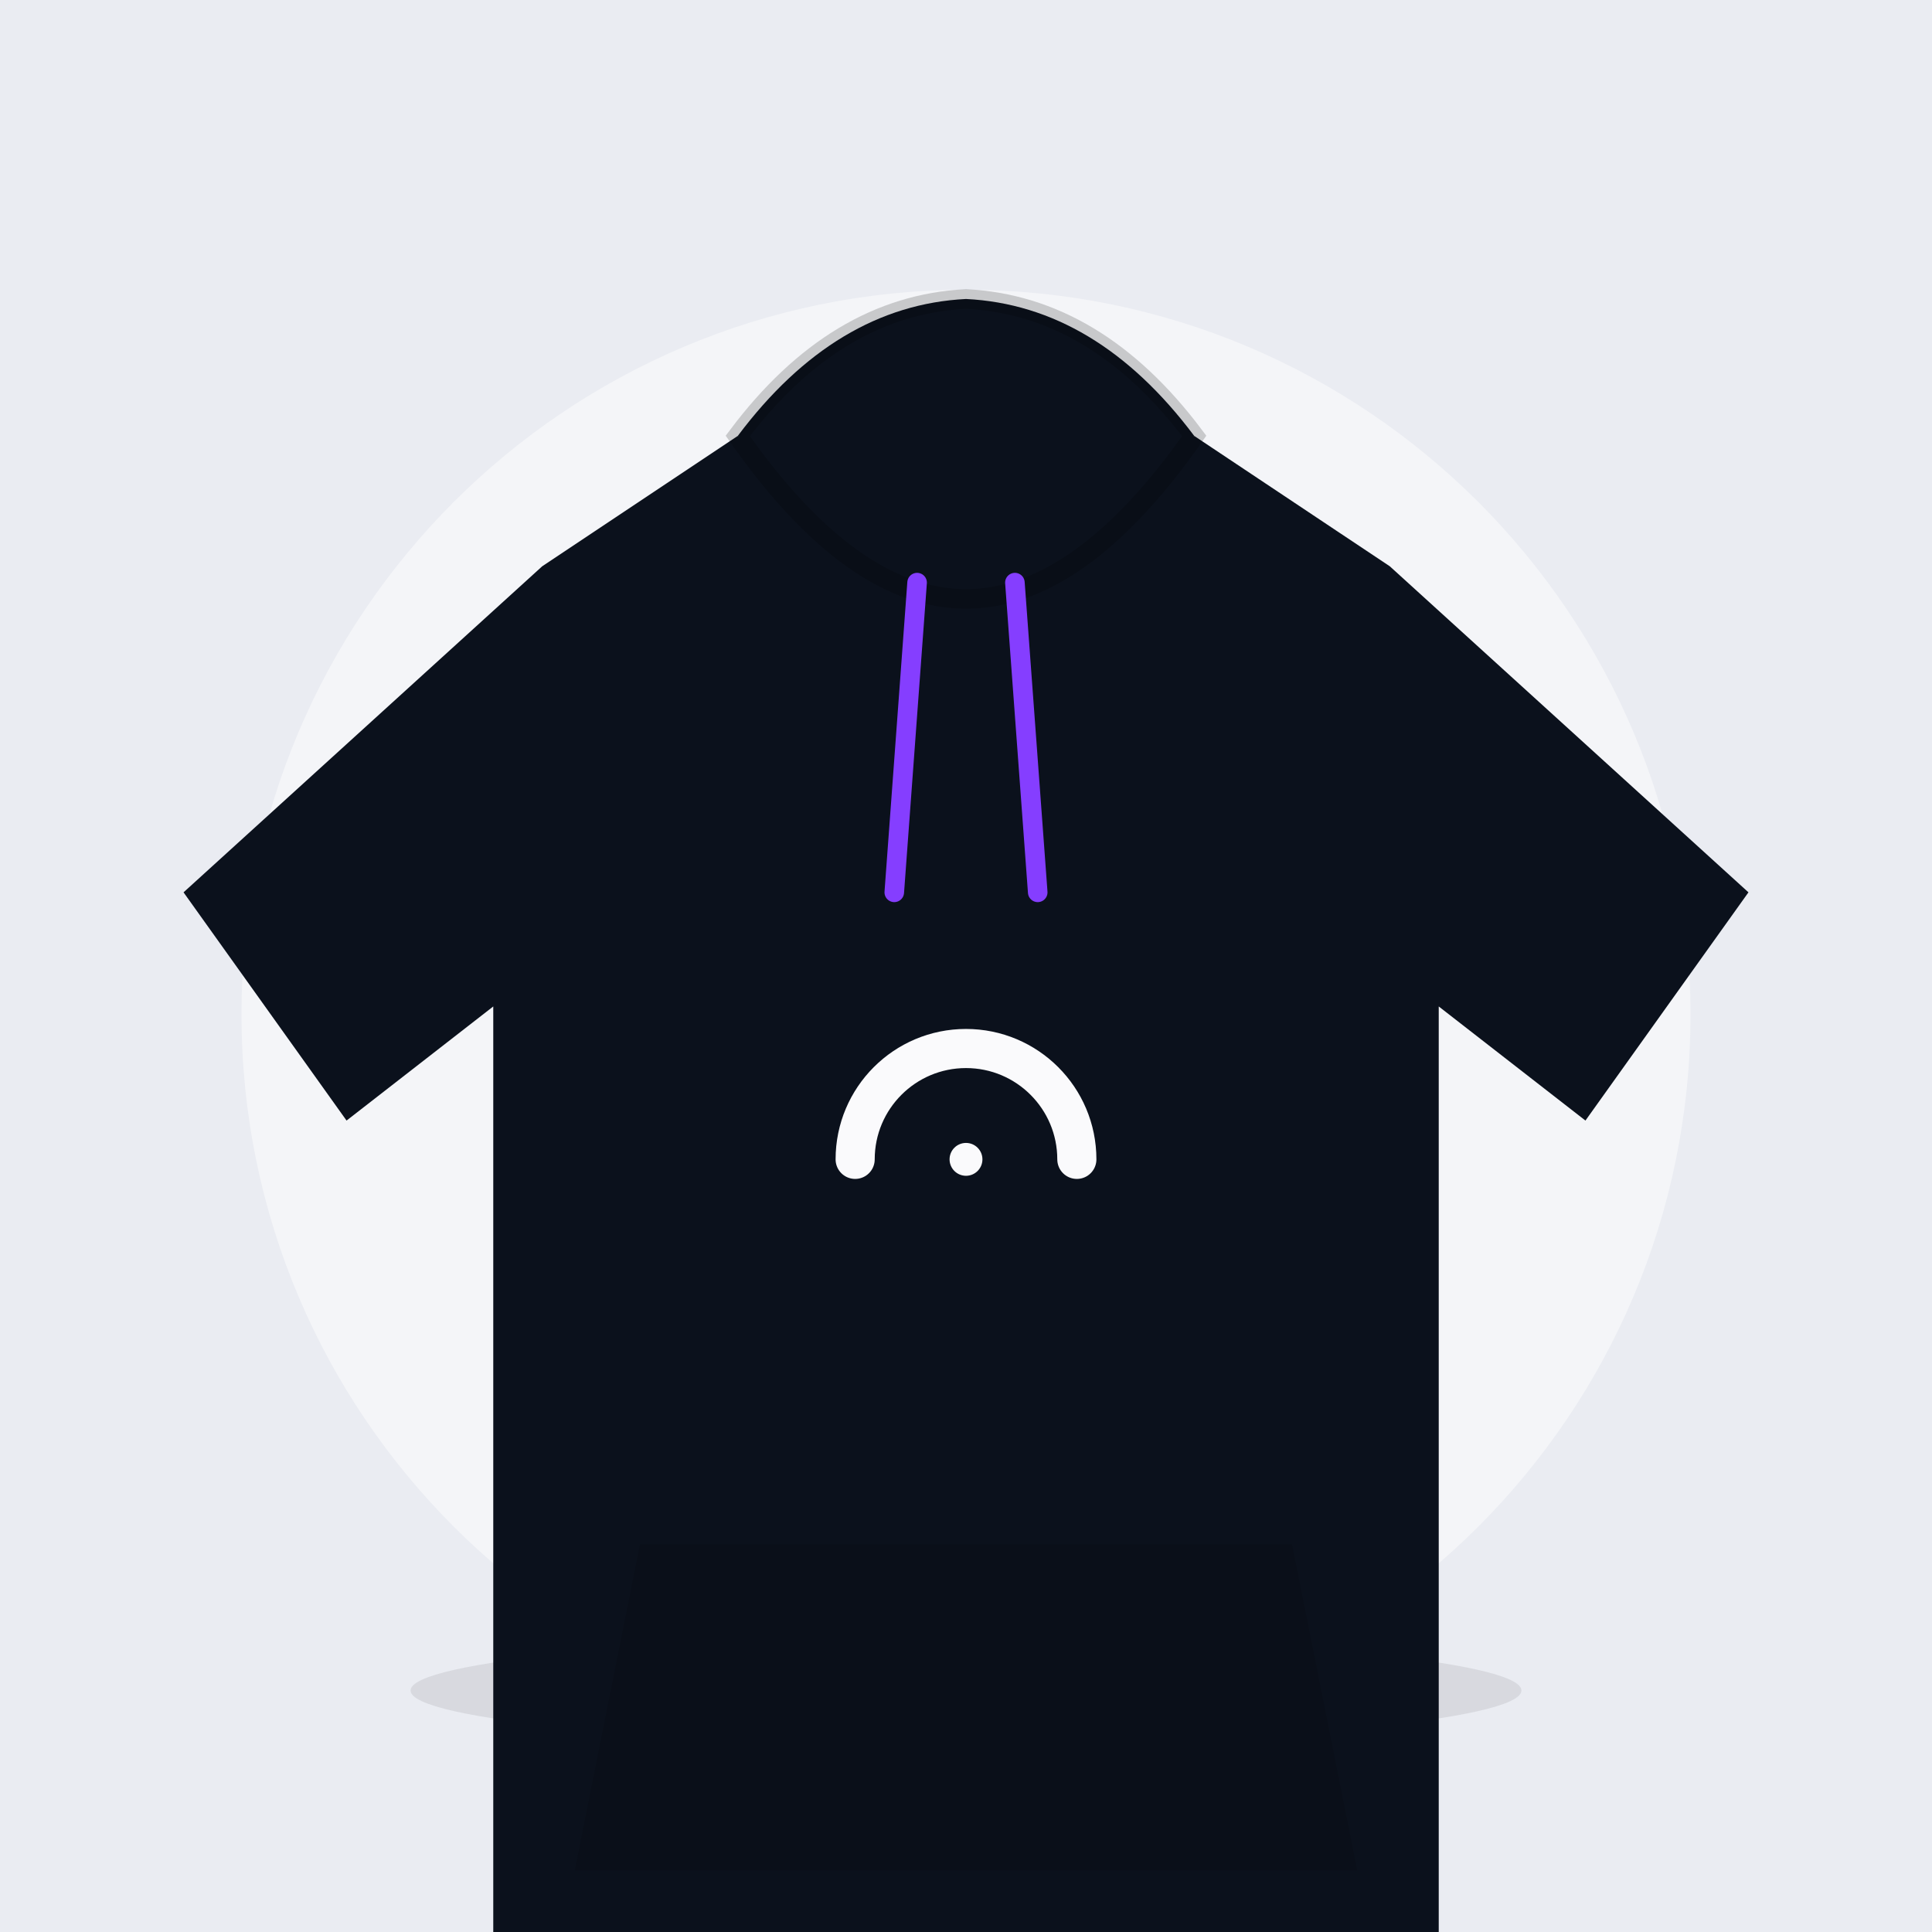
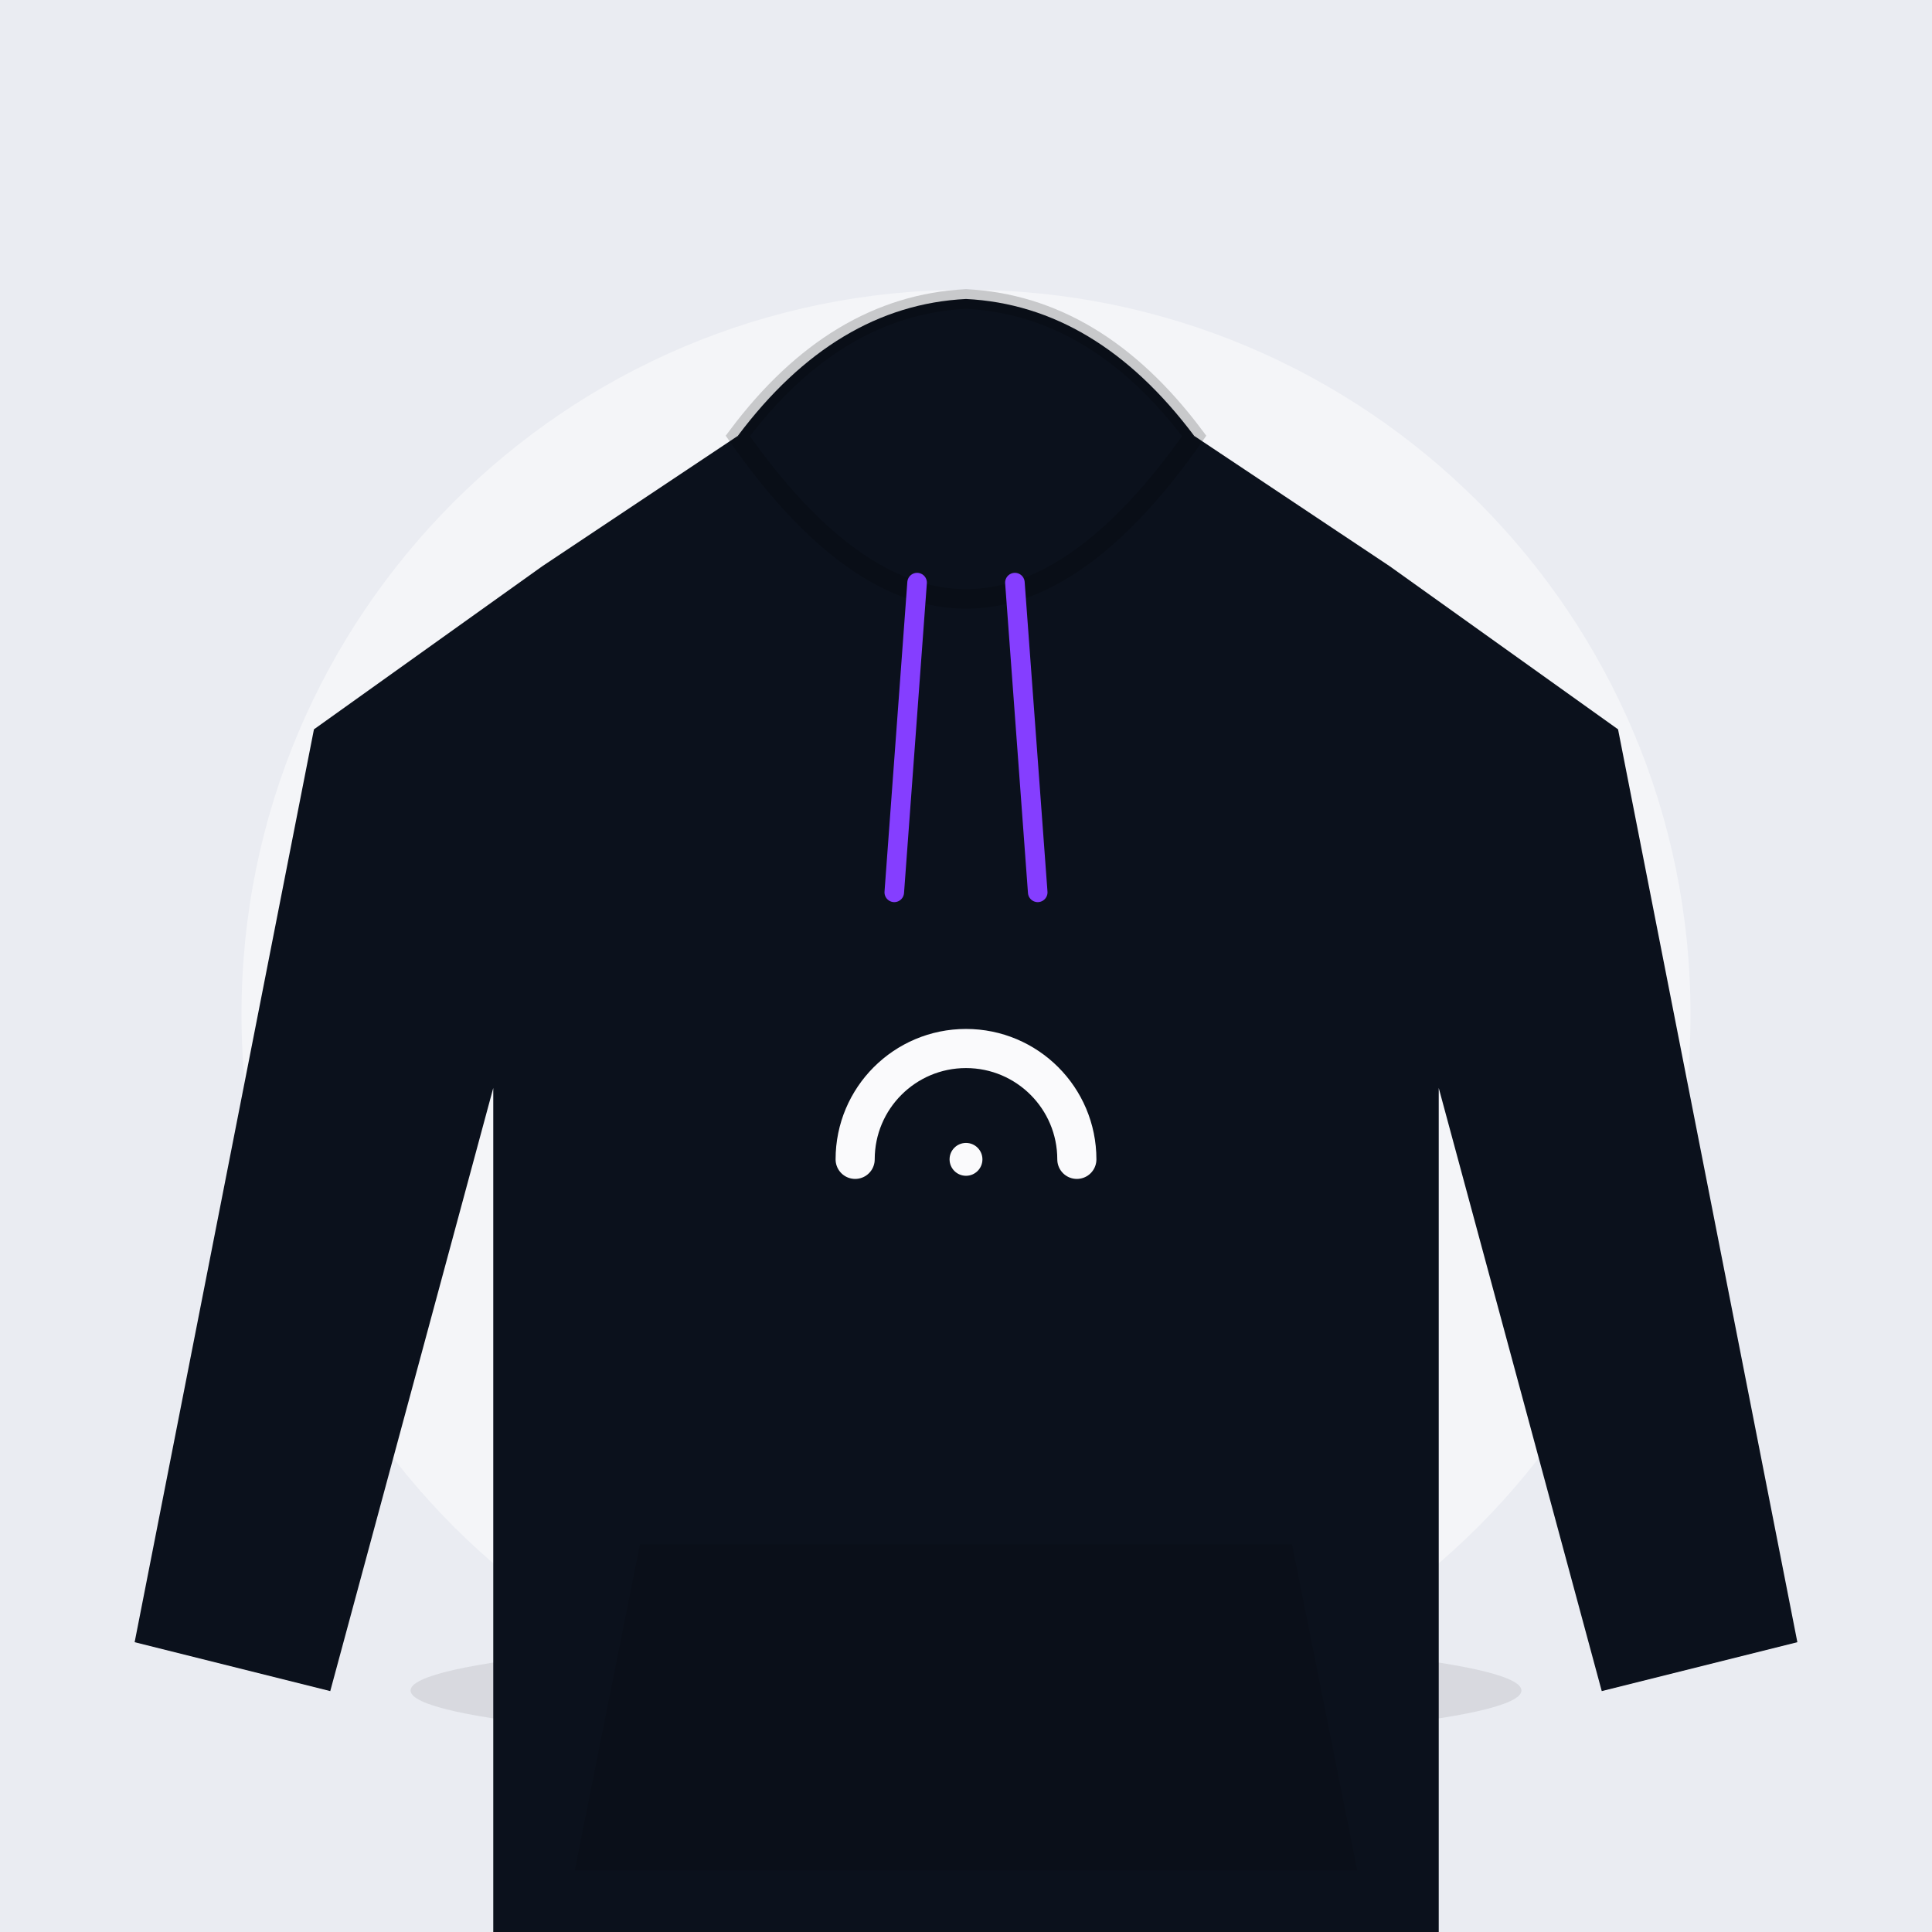
<svg xmlns="http://www.w3.org/2000/svg" viewBox="0 0 800 800" width="800" height="800">
  <defs>
    <linearGradient id="sig" x1="0" x2="1" y1="0" y2="0">
      <stop offset="0" stop-color="#34B3FF" />
      <stop offset="1" stop-color="#853EFF" />
    </linearGradient>
  </defs>
  <rect width="800" height="800" fill="#EAECF2" />
  <circle cx="400" cy="420" r="300" fill="#F4F5F8" />
  <ellipse cx="400" cy="700" rx="230" ry="22" fill="#000" opacity=".08" />
  <g transform="translate(400 410) scale(1.35) translate(-400 -330)">
-     <path d="M270 200 L330 160 Q400 220 470 160 L530 200 L640 300 L590 370 L545 335 L545 640 L255 640 L255 335 L210 370 L160 300 Z" fill="#0B111C" />
+     <path d="M270 200 L330 160 Q400 220 470 160 L530 200 L600 250 L655 530 L595 545 L545 360 L545 640 L255 640 L255 360 L205 545 L145 530 L200 250 Z" fill="#0B111C" />
    <path d="M330 160 Q400 260 470 160 Q440 120 400 118 Q360 120 330 160Z" fill="#0B111C" stroke="#000" stroke-opacity=".18" stroke-width="6" />
    <line x1="385" y1="205" x2="378" y2="300" stroke="#853EFF" stroke-width="6" stroke-linecap="round" />
    <line x1="415" y1="205" x2="422" y2="300" stroke="#853EFF" stroke-width="6" stroke-linecap="round" />
    <path d="M300 500 L500 500 L520 600 L280 600Z" fill="#000" opacity=".12" />
    <path d="M366,381.9 A34,34 0 0 1 434,381.9" fill="none" stroke="#FAFAFC" stroke-width="12" stroke-linecap="round" />
    <circle cx="400" cy="381.9" r="5.04" fill="#FAFAFC" />
    <rect x="255" y="620" width="290" height="24" fill="#000" opacity=".15" />
  </g>
</svg>
